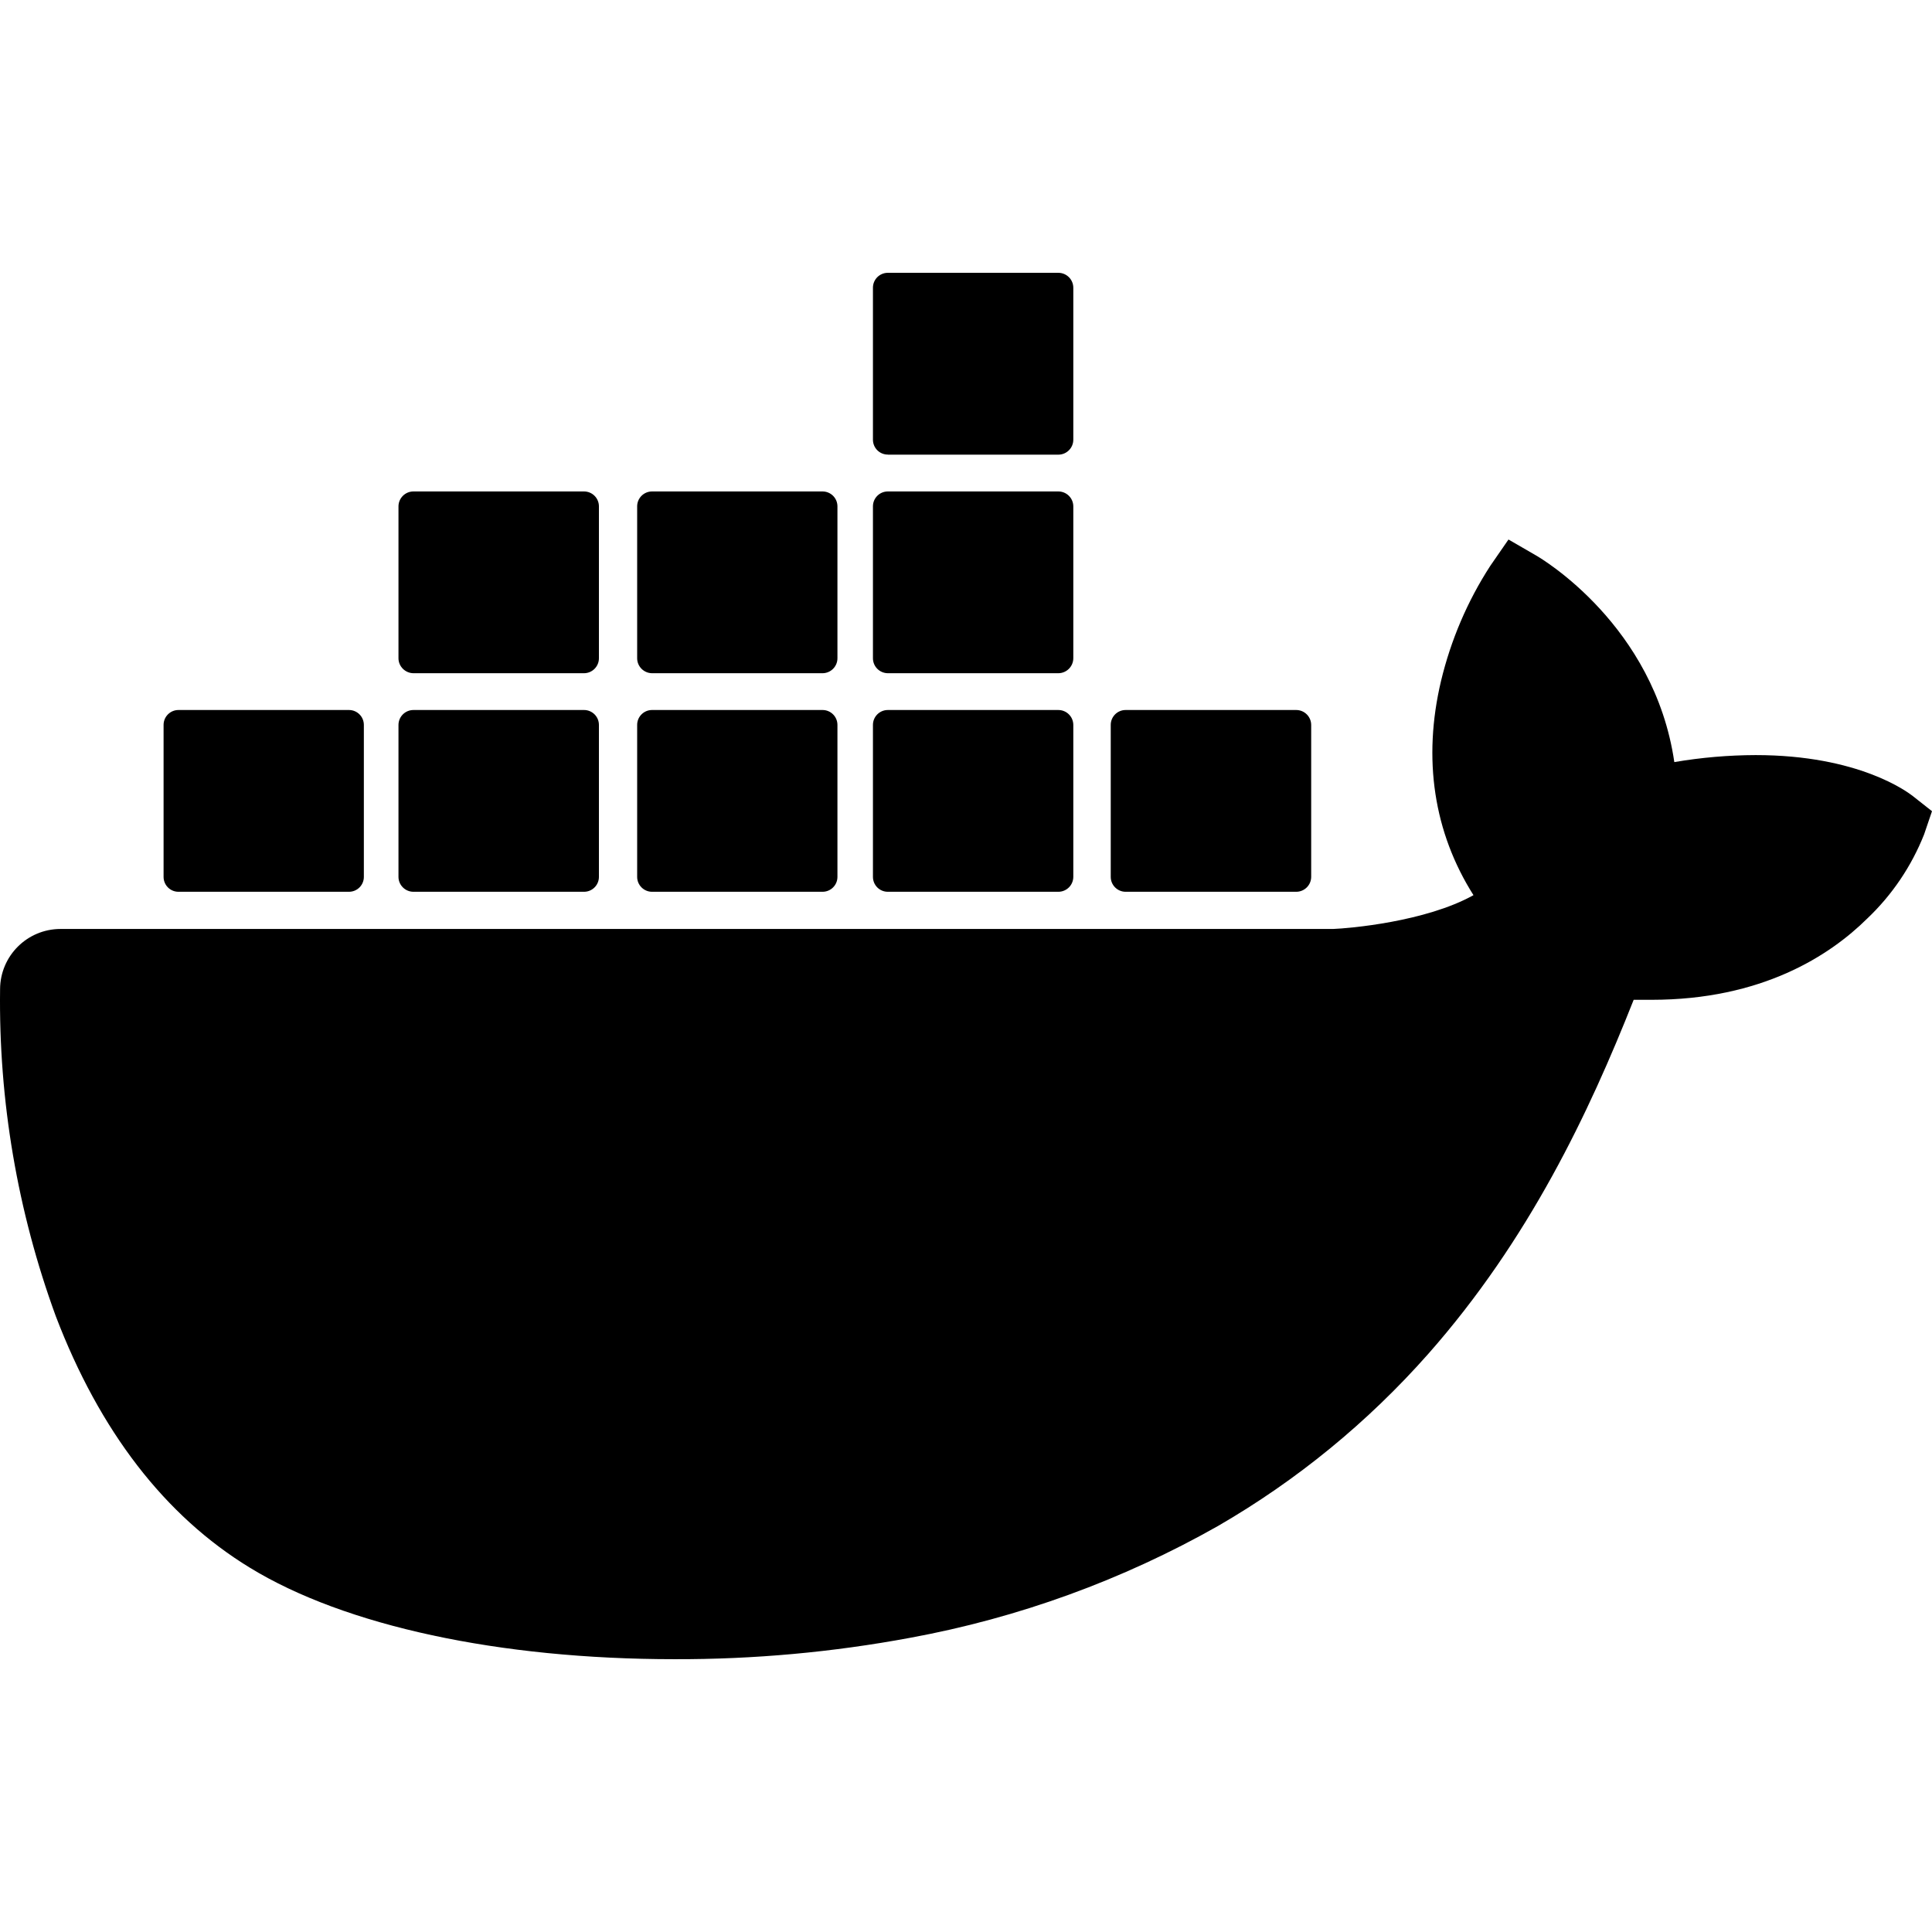
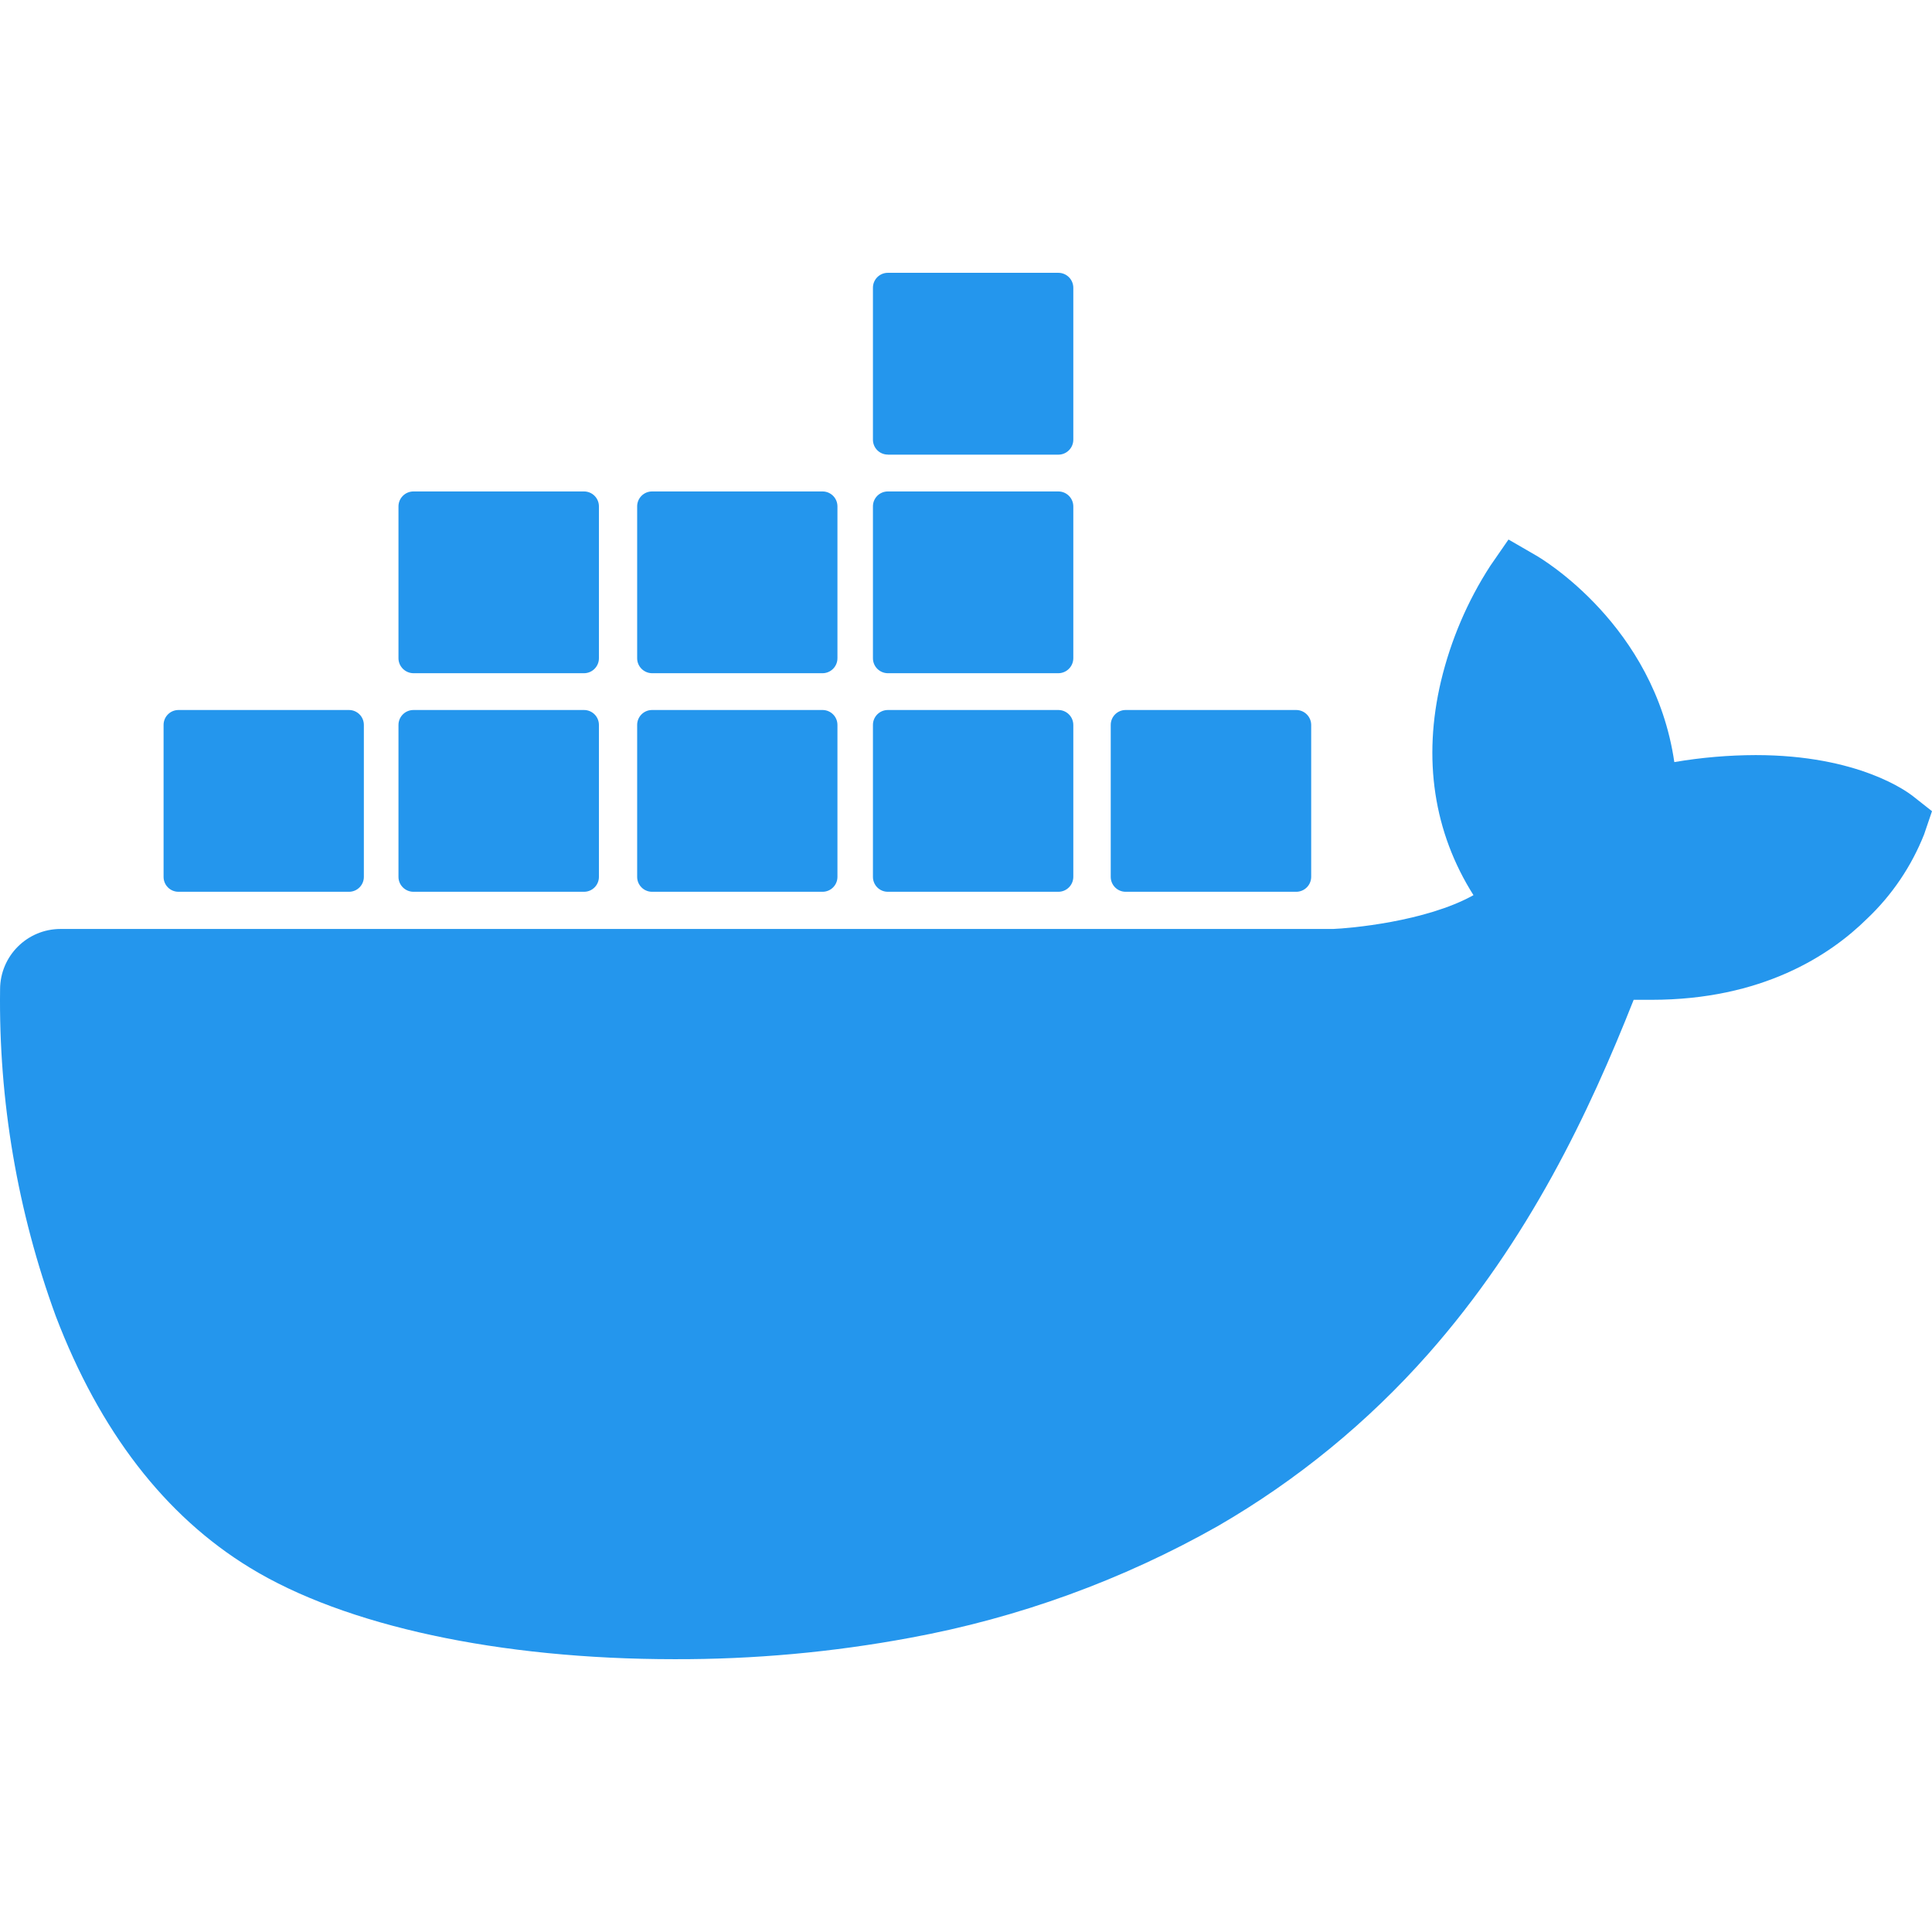
- <svg xmlns="http://www.w3.org/2000/svg" role="img" viewBox="0 0 24 24">
-   <path d="M13.983 11.078h2.119a.186.186 0 00.186-.185V9.006a.186.186 0 00-.186-.186h-2.119a.185.185 0 00-.185.185v1.888c0 .102.083.185.185.185m-2.954-5.43h2.118a.186.186 0 00.186-.186V3.574a.186.186 0 00-.186-.185h-2.118a.185.185 0 00-.185.185v1.888c0 .102.082.185.185.185m0 2.716h2.118a.187.187 0 00.186-.186V6.29a.186.186 0 00-.186-.185h-2.118a.185.185 0 00-.185.185v1.887c0 .102.082.185.185.186m-2.93 0h2.12a.186.186 0 00.184-.186V6.29a.185.185 0 00-.185-.185H8.1a.185.185 0 00-.185.185v1.887c0 .102.083.185.185.186m-2.964 0h2.119a.186.186 0 00.185-.186V6.29a.185.185 0 00-.185-.185H5.136a.186.186 0 00-.186.185v1.887c0 .102.084.185.186.186m5.893 2.715h2.118a.186.186 0 00.186-.185V9.006a.186.186 0 00-.186-.186h-2.118a.185.185 0 00-.185.185v1.888c0 .102.082.185.185.185m-2.93 0h2.12a.185.185 0 00.184-.185V9.006a.185.185 0 00-.184-.186h-2.12a.185.185 0 00-.184.185v1.888c0 .102.083.185.185.185m-2.964 0h2.119a.185.185 0 00.185-.185V9.006a.185.185 0 00-.184-.186h-2.12a.186.186 0 00-.186.186v1.887c0 .102.084.185.186.185m-2.92 0h2.12a.185.185 0 00.184-.185V9.006a.185.185 0 00-.184-.186h-2.12a.185.185 0 00-.184.185v1.888c0 .102.082.185.185.185M23.763 9.89c-.065-.051-.672-.51-1.954-.51-.338.001-.676.03-1.01.087-.248-1.7-1.653-2.53-1.716-2.566l-.344-.199-.226.327c-.284.438-.49.922-.612 1.43-.23.97-.09 1.882.403 2.661-.595.332-1.55.413-1.744.42H.751a.751.751 0 00-.75.748 11.376 11.376 0 00.692 4.062c.545 1.428 1.355 2.48 2.41 3.124 1.18.723 3.1 1.137 5.275 1.137.983.003 1.963-.086 2.93-.266a12.248 12.248 0 003.823-1.389c.98-.567 1.86-1.288 2.61-2.136 1.252-1.418 1.998-2.997 2.553-4.4h.221c1.372 0 2.215-.549 2.68-1.009.309-.293.55-.65.707-1.046l.098-.288Z" />
+ <svg xmlns="http://www.w3.org/2000/svg" viewBox="0 0 24 24">
+   <path fill="#2496ed" d="M13.983 11.078h2.119a.186.186 0 0 0 .186-.185V9.006a.186.186 0 0 0-.186-.186h-2.119a.185.185 0 0 0-.185.185v1.888c0 .102.083.185.185.185m-2.954-5.43h2.118a.186.186 0 0 0 .186-.186V3.574a.186.186 0 0 0-.186-.185h-2.118a.185.185 0 0 0-.185.185v1.888c0 .102.082.185.185.185m0 2.716h2.118a.187.187 0 0 0 .186-.186V6.29a.186.186 0 0 0-.186-.185h-2.118a.185.185 0 0 0-.185.185v1.887c0 .102.082.185.185.186m-2.93 0h2.12a.186.186 0 0 0 .184-.186V6.29a.185.185 0 0 0-.185-.185H8.1a.185.185 0 0 0-.185.185v1.887c0 .102.083.185.185.186m-2.964 0h2.119a.186.186 0 0 0 .185-.186V6.29a.185.185 0 0 0-.185-.185H5.136a.186.186 0 0 0-.186.185v1.887c0 .102.084.185.186.186m5.893 2.715h2.118a.186.186 0 0 0 .186-.185V9.006a.186.186 0 0 0-.186-.186h-2.118a.185.185 0 0 0-.185.185v1.888c0 .102.082.185.185.185m-2.93 0h2.12a.185.185 0 0 0 .184-.185V9.006a.185.185 0 0 0-.184-.186h-2.12a.185.185 0 0 0-.184.185v1.888c0 .102.083.185.185.185m-2.964 0h2.119a.185.185 0 0 0 .185-.185V9.006a.185.185 0 0 0-.184-.186h-2.12a.186.186 0 0 0-.186.186v1.887c0 .102.084.185.186.185m-2.92 0h2.12a.185.185 0 0 0 .184-.185V9.006a.185.185 0 0 0-.184-.186h-2.12a.185.185 0 0 0-.184.185v1.888c0 .102.082.185.185.185M23.763 9.89c-.065-.051-.672-.51-1.954-.51-.338.001-.676.03-1.01.087-.248-1.7-1.653-2.53-1.716-2.566l-.344-.199-.226.327c-.284.438-.49.922-.612 1.43-.23.97-.09 1.882.403 2.661-.595.332-1.55.413-1.744.42H.751a.751.751 0 0 0-.75.748 11.376 11.376 0 0 0 .692 4.062c.545 1.428 1.355 2.48 2.41 3.124 1.18.723 3.1 1.137 5.275 1.137a15.74 15.74 0 0 0 2.93-.266 12.248 12.248 0 0 0 3.823-1.389 10.51 10.51 0 0 0 2.61-2.136c1.252-1.418 1.998-2.997 2.553-4.4h.221c1.372 0 2.215-.549 2.68-1.009.309-.293.55-.65.707-1.046l.098-.288Z" />
</svg>
